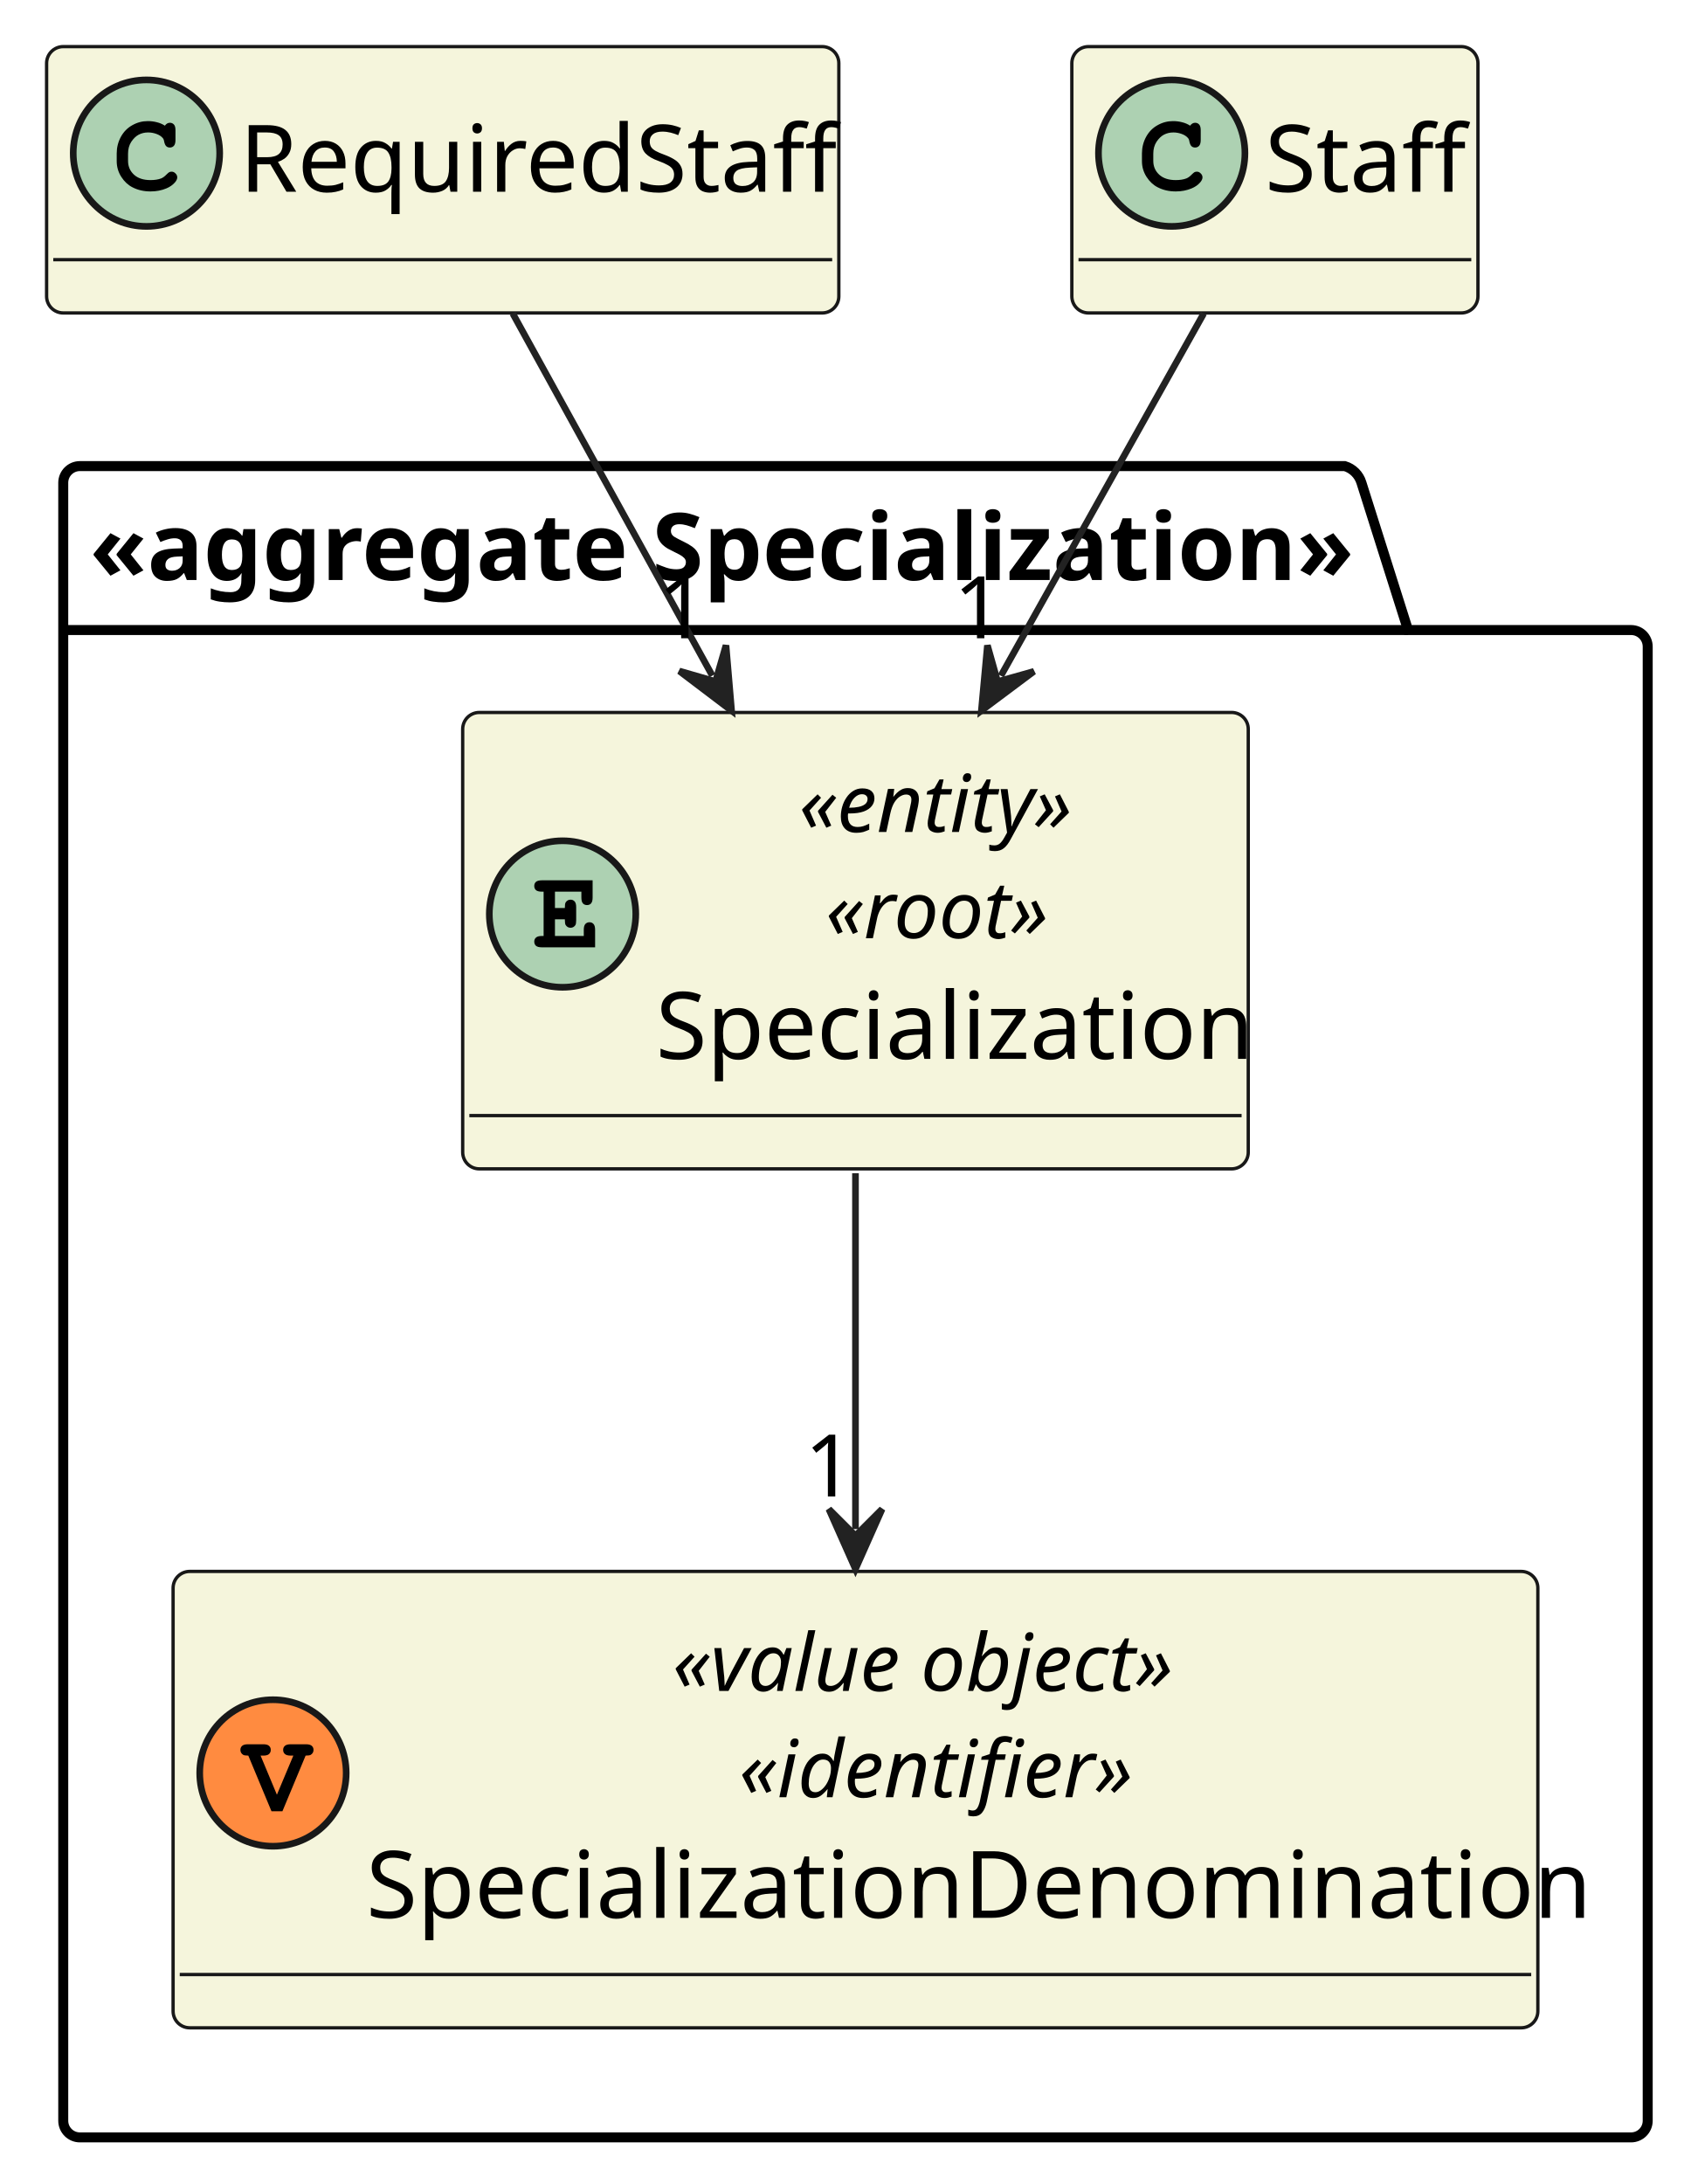
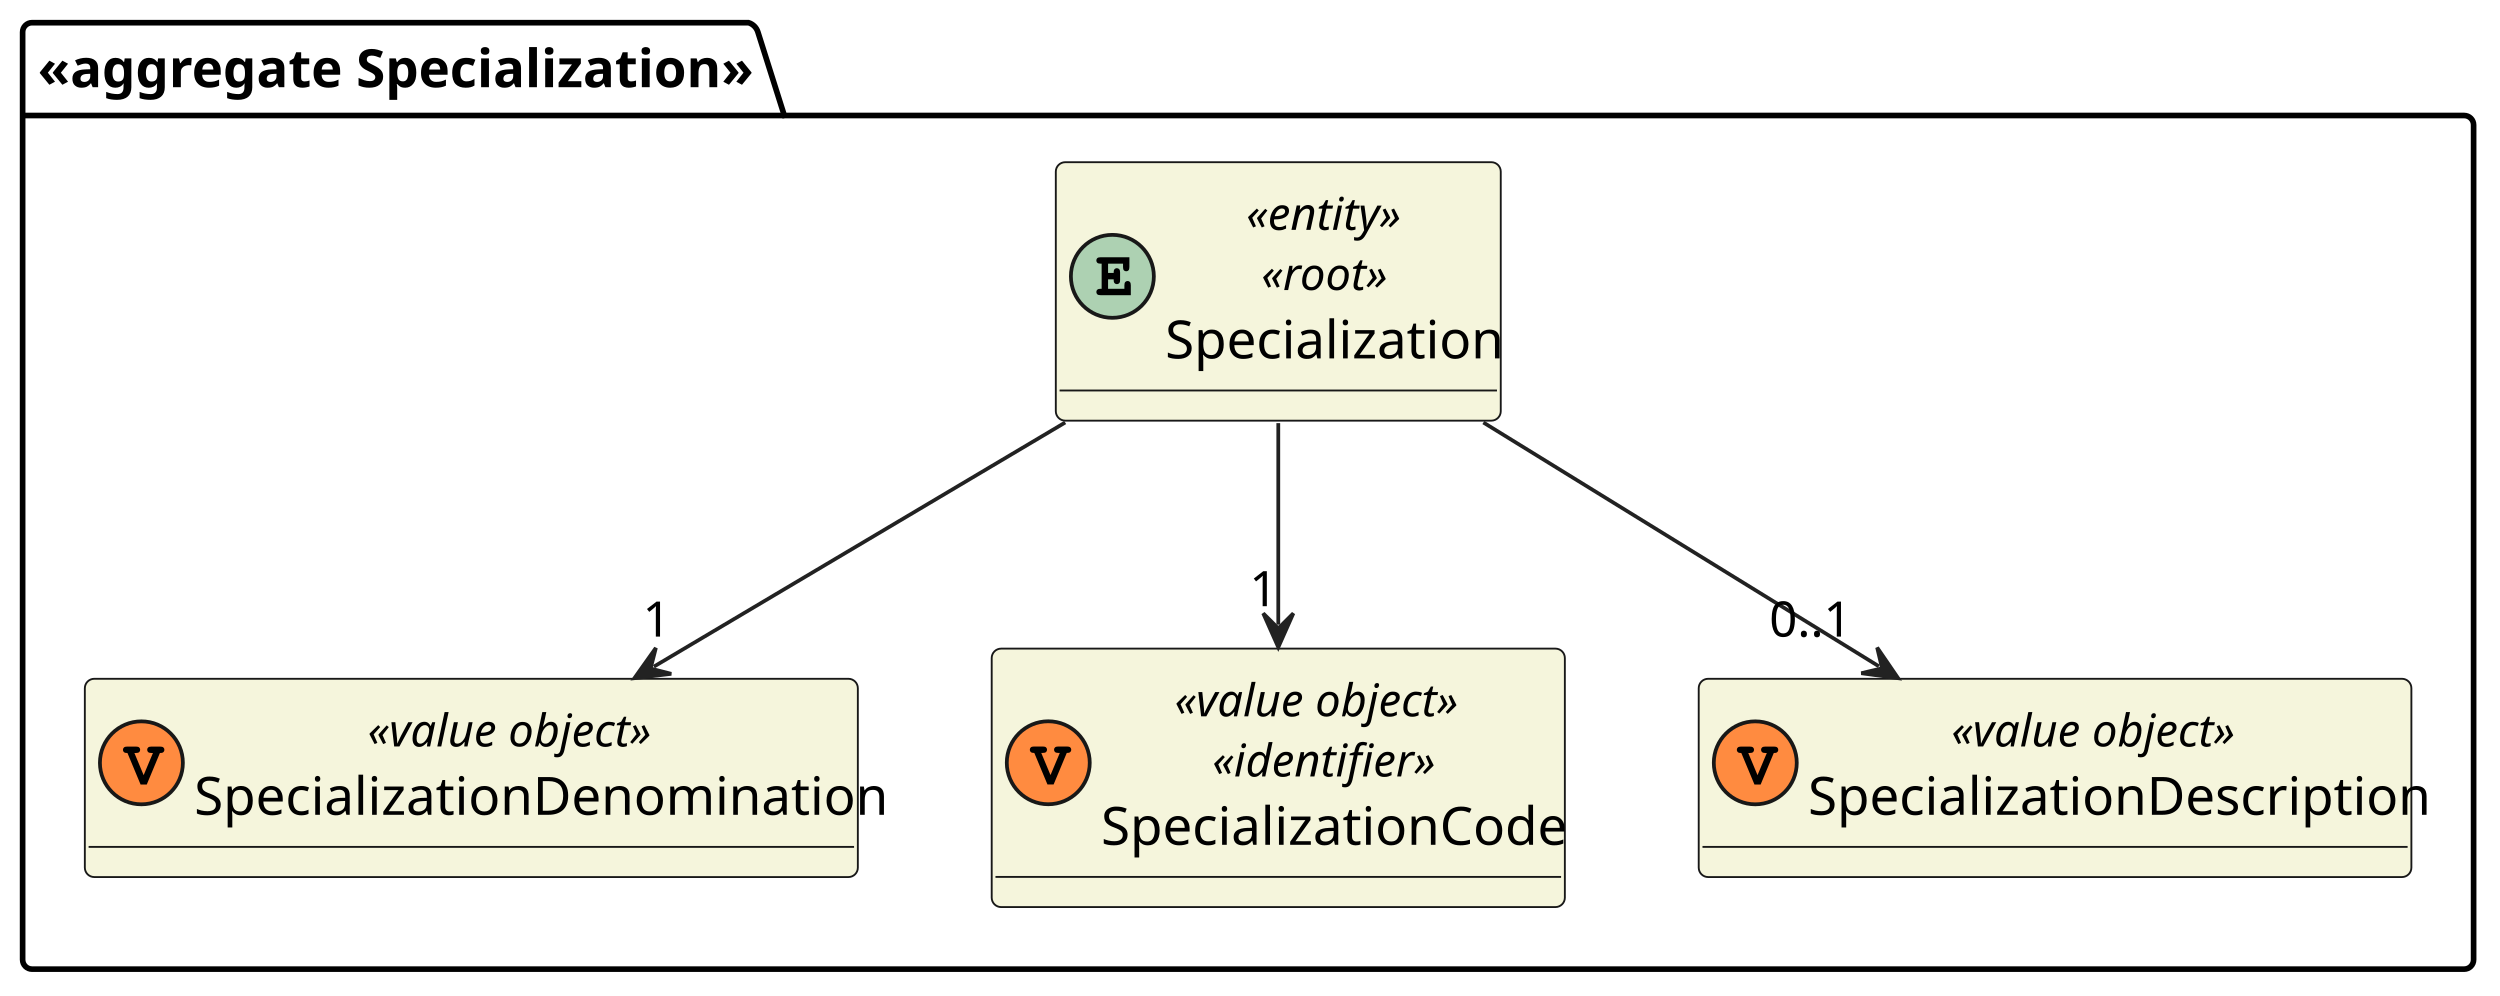
- <svg xmlns="http://www.w3.org/2000/svg" contentStyleType="text/css" height="328px" preserveAspectRatio="none" style="width:254px;height:328px;background:#FFFFFF;" version="1.1" viewBox="0 0 254 328" width="254px" zoomAndPan="magnify">
+ <svg xmlns="http://www.w3.org/2000/svg" contentStyleType="text/css" height="264px" preserveAspectRatio="none" style="width:663px;height:264px;background:#FFFFFF;" version="1.1" viewBox="0 0 663 264" width="663px" zoomAndPan="magnify">
  <defs />
  <g>
    <g id="cluster_&lt;&lt;aggregate Specialization&gt;&gt;">
-       <path d="M12,70 L202,70 A3.75,3.75 0 0 1 204.5,72.5 L211.5,94.621 L245,94.621 A2.5,2.5 0 0 1 247.5,97.121 L247.5,318.5 A2.5,2.5 0 0 1 245,321 L12,321 A2.5,2.5 0 0 1 9.5,318.5 L9.5,72.5 A2.5,2.5 0 0 1 12,70 " fill="none" style="stroke:#000000;stroke-width:1.5;" />
-       <line style="stroke:#000000;stroke-width:1.5;" x1="9.5" x2="211.5" y1="94.621" y2="94.621" />
-       <text fill="#000000" font-family="sans-serif" font-size="14" font-weight="bold" lengthAdjust="spacing" textLength="189" x="13.5" y="87.107">«aggregate Specialization»</text>
+       <path d="M8.5,6.014 L198.5,6.014 A3.75,3.75 0 0 1 201,8.514 L208,30.635 L653.5,30.635 A2.5,2.5 0 0 1 656,33.135 L656,254.514 A2.5,2.5 0 0 1 653.5,257.014 L8.5,257.014 A2.5,2.5 0 0 1 6,254.514 L6,8.514 A2.5,2.5 0 0 1 8.5,6.014 " fill="none" style="stroke:#000000;stroke-width:1.5;" />
+       <line style="stroke:#000000;stroke-width:1.5;" x1="6" x2="208" y1="30.635" y2="30.635" />
+       <text fill="#000000" font-family="sans-serif" font-size="14" font-weight="bold" lengthAdjust="spacing" textLength="189" x="10" y="23.121">«aggregate Specialization»</text>
    </g>
    <g id="elem_Specialization">
-       <rect codeLine="7" fill="#F5F5DC" height="68.543" id="Specialization" rx="2.5" ry="2.5" style="stroke:#181818;stroke-width:0.5;" width="118" x="69.5" y="107" />
-       <ellipse cx="84.5" cy="137.272" fill="#ADD1B2" rx="11" ry="11" style="stroke:#181818;stroke-width:1.0;" />
-       <path d="M83.359,138.068 L83.359,140.568 L87.688,140.568 L87.688,139.647 Q87.688,139.037 87.922,138.772 Q88.172,138.506 88.547,138.506 Q88.922,138.506 89.156,138.772 Q89.391,139.037 89.391,139.647 L89.391,142.272 L81.391,142.272 Q80.766,142.272 80.5,142.037 Q80.25,141.803 80.25,141.412 Q80.25,141.037 80.516,140.803 Q80.781,140.568 81.391,140.568 L81.656,140.568 L81.656,133.912 L81.391,133.912 Q80.766,133.912 80.5,133.678 Q80.25,133.443 80.25,133.053 Q80.25,132.678 80.5,132.443 Q80.766,132.209 81.391,132.209 L89.016,132.209 L89.016,134.803 Q89.016,135.412 88.781,135.678 Q88.562,135.928 88.172,135.928 Q87.797,135.928 87.562,135.678 Q87.328,135.412 87.328,134.803 L87.328,133.912 L83.359,133.912 L83.359,136.365 L84.844,136.365 Q84.844,135.709 84.969,135.522 Q85.234,135.115 85.703,135.115 Q86.078,135.115 86.312,135.381 Q86.547,135.631 86.547,136.24 L86.547,138.209 Q86.547,138.756 86.422,138.943 Q86.156,139.334 85.703,139.334 Q85.234,139.334 84.969,138.928 Q84.844,138.74 84.844,138.068 L83.359,138.068 Z " fill="#000000" />
-       <text fill="#000000" font-family="sans-serif" font-size="12" font-style="italic" lengthAdjust="spacing" textLength="43" x="120" y="124.949">«entity»</text>
-       <text fill="#000000" font-family="sans-serif" font-size="12" font-style="italic" lengthAdjust="spacing" textLength="35" x="124" y="140.91">«root»</text>
-       <text fill="#000000" font-family="sans-serif" font-size="14" lengthAdjust="spacing" textLength="86" x="98.5" y="159.029">Specialization</text>
-       <line style="stroke:#181818;stroke-width:0.5;" x1="70.5" x2="186.5" y1="167.543" y2="167.543" />
+       <rect codeLine="7" fill="#F5F5DC" height="68.543" id="Specialization" rx="2.5" ry="2.5" style="stroke:#181818;stroke-width:0.5;" width="118" x="280" y="43.014" />
+       <ellipse cx="295" cy="73.285" fill="#ADD1B2" rx="11" ry="11" style="stroke:#181818;stroke-width:1.0;" />
+       <path d="M293.859,74.082 L293.859,76.582 L298.188,76.582 L298.188,75.66 Q298.188,75.051 298.422,74.785 Q298.672,74.519 299.047,74.519 Q299.422,74.519 299.656,74.785 Q299.891,75.051 299.891,75.66 L299.891,78.285 L291.891,78.285 Q291.266,78.285 291,78.051 Q290.75,77.816 290.75,77.426 Q290.75,77.051 291.016,76.816 Q291.281,76.582 291.891,76.582 L292.156,76.582 L292.156,69.926 L291.891,69.926 Q291.266,69.926 291,69.691 Q290.75,69.457 290.75,69.066 Q290.75,68.691 291,68.457 Q291.266,68.223 291.891,68.223 L299.516,68.223 L299.516,70.816 Q299.516,71.426 299.281,71.691 Q299.062,71.941 298.672,71.941 Q298.297,71.941 298.062,71.691 Q297.828,71.426 297.828,70.816 L297.828,69.926 L293.859,69.926 L293.859,72.379 L295.344,72.379 Q295.344,71.723 295.469,71.535 Q295.734,71.129 296.203,71.129 Q296.578,71.129 296.812,71.394 Q297.047,71.644 297.047,72.254 L297.047,74.223 Q297.047,74.769 296.922,74.957 Q296.656,75.348 296.203,75.348 Q295.734,75.348 295.469,74.941 Q295.344,74.754 295.344,74.082 L293.859,74.082 Z " fill="#000000" />
+       <text fill="#000000" font-family="sans-serif" font-size="12" font-style="italic" lengthAdjust="spacing" textLength="43" x="330.5" y="60.963">«entity»</text>
+       <text fill="#000000" font-family="sans-serif" font-size="12" font-style="italic" lengthAdjust="spacing" textLength="35" x="334.5" y="76.924">«root»</text>
+       <text fill="#000000" font-family="sans-serif" font-size="14" lengthAdjust="spacing" textLength="86" x="309" y="95.043">Specialization</text>
+       <line style="stroke:#181818;stroke-width:0.5;" x1="281" x2="397" y1="103.557" y2="103.557" />
    </g>
    <g id="elem_SpecializationDenomination">
-       <rect codeLine="8" fill="#F5F5DC" height="68.543" id="SpecializationDenomination" rx="2.5" ry="2.5" style="stroke:#181818;stroke-width:0.5;" width="205" x="26" y="236" />
-       <ellipse cx="41" cy="266.272" fill="#FF8B40" rx="11" ry="11" style="stroke:#181818;stroke-width:1.0;" />
-       <path d="M41.594,269.537 L44.062,263.662 L43.672,263.662 Q43.062,263.662 42.797,263.428 Q42.531,263.193 42.531,262.803 Q42.531,262.428 42.797,262.193 Q43.062,261.959 43.672,261.959 L45.953,261.959 Q46.562,261.959 46.828,262.193 Q47.094,262.428 47.094,262.803 Q47.094,263.272 46.688,263.537 Q46.5,263.662 45.906,263.662 L42.422,272.022 L40.781,272.022 L37.297,263.662 Q36.703,263.662 36.516,263.537 Q36.109,263.272 36.109,262.803 Q36.109,262.428 36.375,262.193 Q36.641,261.959 37.25,261.959 L39.547,261.959 Q40.156,261.959 40.406,262.193 Q40.672,262.428 40.672,262.803 Q40.672,263.193 40.406,263.428 Q40.156,263.662 39.547,263.662 L39.141,263.662 L41.594,269.537 Z " fill="#000000" />
-       <text fill="#000000" font-family="sans-serif" font-size="12" font-style="italic" lengthAdjust="spacing" textLength="81" x="101" y="253.949">«value object»</text>
-       <text fill="#000000" font-family="sans-serif" font-size="12" font-style="italic" lengthAdjust="spacing" textLength="61" x="111" y="269.91">«identifier»</text>
-       <text fill="#000000" font-family="sans-serif" font-size="14" lengthAdjust="spacing" textLength="173" x="55" y="288.029">SpecializationDenomination</text>
-       <line style="stroke:#181818;stroke-width:0.5;" x1="27" x2="230" y1="296.543" y2="296.543" />
+       <rect codeLine="8" fill="#F5F5DC" height="52.582" id="SpecializationDenomination" rx="2.5" ry="2.5" style="stroke:#181818;stroke-width:0.5;" width="205" x="22.5" y="180.014" />
+       <ellipse cx="37.5" cy="202.305" fill="#FF8B40" rx="11" ry="11" style="stroke:#181818;stroke-width:1.0;" />
+       <path d="M38.094,205.57 L40.562,199.695 L40.172,199.695 Q39.562,199.695 39.297,199.461 Q39.031,199.227 39.031,198.836 Q39.031,198.461 39.297,198.227 Q39.562,197.992 40.172,197.992 L42.453,197.992 Q43.062,197.992 43.328,198.227 Q43.594,198.461 43.594,198.836 Q43.594,199.305 43.188,199.57 Q43,199.695 42.406,199.695 L38.922,208.055 L37.281,208.055 L33.797,199.695 Q33.203,199.695 33.016,199.57 Q32.609,199.305 32.609,198.836 Q32.609,198.461 32.875,198.227 Q33.141,197.992 33.75,197.992 L36.047,197.992 Q36.656,197.992 36.906,198.227 Q37.172,198.461 37.172,198.836 Q37.172,199.227 36.906,199.461 Q36.656,199.695 36.047,199.695 L35.641,199.695 L38.094,205.57 Z " fill="#000000" />
+       <text fill="#000000" font-family="sans-serif" font-size="12" font-style="italic" lengthAdjust="spacing" textLength="81" x="97.5" y="197.963">«value object»</text>
+       <text fill="#000000" font-family="sans-serif" font-size="14" lengthAdjust="spacing" textLength="173" x="51.5" y="216.082">SpecializationDenomination</text>
+       <line style="stroke:#181818;stroke-width:0.5;" x1="23.5" x2="226.5" y1="224.596" y2="224.596" />
    </g>
-     <g id="elem_RequiredStaff">
-       <rect fill="#F5F5DC" height="40" id="RequiredStaff" rx="2.5" ry="2.5" style="stroke:#181818;stroke-width:0.5;" width="119" x="7" y="7" />
-       <ellipse cx="22" cy="23" fill="#ADD1B2" rx="11" ry="11" style="stroke:#181818;stroke-width:1.0;" />
-       <path d="M24.766,18.875 Q24.922,18.656 25.109,18.547 Q25.297,18.438 25.516,18.438 Q25.891,18.438 26.125,18.703 Q26.359,18.953 26.359,19.562 L26.359,21.016 Q26.359,21.625 26.125,21.891 Q25.891,22.156 25.516,22.156 Q25.172,22.156 24.969,21.953 Q24.766,21.766 24.656,21.25 Q24.609,20.891 24.422,20.703 Q24.094,20.328 23.484,20.109 Q22.875,19.891 22.25,19.891 Q21.484,19.891 20.844,20.219 Q20.219,20.547 19.719,21.297 Q19.234,22.047 19.234,23.078 L19.234,24.172 Q19.234,25.406 20.125,26.234 Q21.016,27.047 22.609,27.047 Q23.547,27.047 24.203,26.797 Q24.594,26.641 25.016,26.203 Q25.281,25.938 25.422,25.859 Q25.578,25.781 25.781,25.781 Q26.109,25.781 26.359,26.047 Q26.625,26.297 26.625,26.641 Q26.625,26.984 26.281,27.391 Q25.781,27.969 24.984,28.297 Q23.906,28.75 22.609,28.75 Q21.094,28.75 19.891,28.125 Q18.906,27.625 18.219,26.562 Q17.531,25.484 17.531,24.203 L17.531,23.047 Q17.531,21.719 18.141,20.578 Q18.766,19.422 19.859,18.812 Q20.953,18.188 22.188,18.188 Q22.922,18.188 23.562,18.359 Q24.219,18.516 24.766,18.875 Z " fill="#000000" />
-       <text fill="#000000" font-family="sans-serif" font-size="14" lengthAdjust="spacing" textLength="87" x="36" y="28.797">RequiredStaff</text>
-       <line style="stroke:#181818;stroke-width:0.5;" x1="8" x2="125" y1="39" y2="39" />
+     <g id="elem_SpecializationCode">
+       <rect codeLine="9" fill="#F5F5DC" height="68.543" id="SpecializationCode" rx="2.5" ry="2.5" style="stroke:#181818;stroke-width:0.5;" width="152" x="263" y="172.014" />
+       <ellipse cx="278" cy="202.285" fill="#FF8B40" rx="11" ry="11" style="stroke:#181818;stroke-width:1.0;" />
+       <path d="M278.594,205.551 L281.062,199.676 L280.672,199.676 Q280.062,199.676 279.797,199.441 Q279.531,199.207 279.531,198.816 Q279.531,198.441 279.797,198.207 Q280.062,197.973 280.672,197.973 L282.953,197.973 Q283.562,197.973 283.828,198.207 Q284.094,198.441 284.094,198.816 Q284.094,199.285 283.688,199.551 Q283.5,199.676 282.906,199.676 L279.422,208.035 L277.781,208.035 L274.297,199.676 Q273.703,199.676 273.516,199.551 Q273.109,199.285 273.109,198.816 Q273.109,198.441 273.375,198.207 Q273.641,197.973 274.25,197.973 L276.547,197.973 Q277.156,197.973 277.406,198.207 Q277.672,198.441 277.672,198.816 Q277.672,199.207 277.406,199.441 Q277.156,199.676 276.547,199.676 L276.141,199.676 L278.594,205.551 Z " fill="#000000" />
+       <text fill="#000000" font-family="sans-serif" font-size="12" font-style="italic" lengthAdjust="spacing" textLength="81" x="311.5" y="189.963">«value object»</text>
+       <text fill="#000000" font-family="sans-serif" font-size="12" font-style="italic" lengthAdjust="spacing" textLength="61" x="321.5" y="205.924">«identifier»</text>
+       <text fill="#000000" font-family="sans-serif" font-size="14" lengthAdjust="spacing" textLength="120" x="292" y="224.043">SpecializationCode</text>
+       <line style="stroke:#181818;stroke-width:0.5;" x1="264" x2="414" y1="232.557" y2="232.557" />
    </g>
-     <g id="elem_Staff">
-       <rect fill="#F5F5DC" height="40" id="Staff" rx="2.5" ry="2.5" style="stroke:#181818;stroke-width:0.5;" width="61" x="161" y="7" />
-       <ellipse cx="176" cy="23" fill="#ADD1B2" rx="11" ry="11" style="stroke:#181818;stroke-width:1.0;" />
-       <path d="M178.766,18.875 Q178.922,18.656 179.109,18.547 Q179.297,18.438 179.516,18.438 Q179.891,18.438 180.125,18.703 Q180.359,18.953 180.359,19.562 L180.359,21.016 Q180.359,21.625 180.125,21.891 Q179.891,22.156 179.516,22.156 Q179.172,22.156 178.969,21.953 Q178.766,21.766 178.656,21.25 Q178.609,20.891 178.422,20.703 Q178.094,20.328 177.484,20.109 Q176.875,19.891 176.25,19.891 Q175.484,19.891 174.844,20.219 Q174.219,20.547 173.719,21.297 Q173.234,22.047 173.234,23.078 L173.234,24.172 Q173.234,25.406 174.125,26.234 Q175.016,27.047 176.609,27.047 Q177.547,27.047 178.203,26.797 Q178.594,26.641 179.016,26.203 Q179.281,25.938 179.422,25.859 Q179.578,25.781 179.781,25.781 Q180.109,25.781 180.359,26.047 Q180.625,26.297 180.625,26.641 Q180.625,26.984 180.281,27.391 Q179.781,27.969 178.984,28.297 Q177.906,28.75 176.609,28.75 Q175.094,28.75 173.891,28.125 Q172.906,27.625 172.219,26.562 Q171.531,25.484 171.531,24.203 L171.531,23.047 Q171.531,21.719 172.141,20.578 Q172.766,19.422 173.859,18.812 Q174.953,18.188 176.188,18.188 Q176.922,18.188 177.562,18.359 Q178.219,18.516 178.766,18.875 Z " fill="#000000" />
-       <text fill="#000000" font-family="sans-serif" font-size="14" lengthAdjust="spacing" textLength="29" x="190" y="28.797">Staff</text>
-       <line style="stroke:#181818;stroke-width:0.5;" x1="162" x2="221" y1="39" y2="39" />
-     </g>
-     <g id="link_RequiredStaff_Specialization">
-       <path codeLine="11" d="M77.02,47.08 C86,63.38 96.245,81.965 106.995,101.475 " fill="none" id="RequiredStaff-to-Specialization" style="stroke:#222222;stroke-width:1.0;" />
-       <polygon fill="#222222" points="109.89,106.73,109.05,96.917,107.477,102.351,102.043,100.778,109.89,106.73" style="stroke:#222222;stroke-width:1.0;" />
-       <text fill="#000000" font-family="sans-serif" font-size="13" lengthAdjust="spacing" textLength="7" x="98.814" y="95.849">1</text>
-     </g>
-     <g id="link_Staff_Specialization">
-       <path codeLine="13" d="M180.81,47.08 C171.69,63.38 161.273,81.986 150.343,101.496 " fill="none" id="Staff-to-Specialization" style="stroke:#222222;stroke-width:1.0;" />
-       <polygon fill="#222222" points="147.41,106.73,155.298,100.833,149.854,102.368,148.319,96.923,147.41,106.73" style="stroke:#222222;stroke-width:1.0;" />
-       <text fill="#000000" font-family="sans-serif" font-size="13" lengthAdjust="spacing" textLength="7" x="143.251" y="95.849">1</text>
+     <g id="elem_SpecializationDescription">
+       <rect codeLine="10" fill="#F5F5DC" height="52.582" id="SpecializationDescription" rx="2.5" ry="2.5" style="stroke:#181818;stroke-width:0.5;" width="189" x="450.5" y="180.014" />
+       <ellipse cx="465.5" cy="202.305" fill="#FF8B40" rx="11" ry="11" style="stroke:#181818;stroke-width:1.0;" />
+       <path d="M466.094,205.57 L468.562,199.695 L468.172,199.695 Q467.562,199.695 467.297,199.461 Q467.031,199.227 467.031,198.836 Q467.031,198.461 467.297,198.227 Q467.562,197.992 468.172,197.992 L470.453,197.992 Q471.062,197.992 471.328,198.227 Q471.594,198.461 471.594,198.836 Q471.594,199.305 471.188,199.57 Q471,199.695 470.406,199.695 L466.922,208.055 L465.281,208.055 L461.797,199.695 Q461.203,199.695 461.016,199.57 Q460.609,199.305 460.609,198.836 Q460.609,198.461 460.875,198.227 Q461.141,197.992 461.75,197.992 L464.047,197.992 Q464.656,197.992 464.906,198.227 Q465.172,198.461 465.172,198.836 Q465.172,199.227 464.906,199.461 Q464.656,199.695 464.047,199.695 L463.641,199.695 L466.094,205.57 Z " fill="#000000" />
+       <text fill="#000000" font-family="sans-serif" font-size="12" font-style="italic" lengthAdjust="spacing" textLength="81" x="517.5" y="197.963">«value object»</text>
+       <text fill="#000000" font-family="sans-serif" font-size="14" lengthAdjust="spacing" textLength="157" x="479.5" y="216.082">SpecializationDescription</text>
+       <line style="stroke:#181818;stroke-width:0.5;" x1="451.5" x2="638.5" y1="224.596" y2="224.596" />
    </g>
    <g id="link_Specialization_SpecializationDenomination">
-       <path codeLine="15" d="M128.5,176.2 C128.5,194.57 128.5,211.25 128.5,229.64 " fill="none" id="Specialization-to-SpecializationDenomination" style="stroke:#222222;stroke-width:1.0;" />
-       <polygon fill="#222222" points="128.5,235.64,132.5,226.64,128.5,230.64,124.5,226.64,128.5,235.64" style="stroke:#222222;stroke-width:1.0;" />
-       <text fill="#000000" font-family="sans-serif" font-size="13" lengthAdjust="spacing" textLength="7" x="120.855" y="224.743">1</text>
+       <path codeLine="13" d="M282.49,112.044 C246.71,133.284 206.299,157.261 173.399,176.791 " fill="none" id="Specialization-to-SpecializationDenomination" style="stroke:#222222;stroke-width:1.0;" />
+       <polygon fill="#222222" points="168.24,179.854,178.021,178.699,172.54,177.301,173.937,171.82,168.24,179.854" style="stroke:#222222;stroke-width:1.0;" />
+       <text fill="#000000" font-family="sans-serif" font-size="13" lengthAdjust="spacing" textLength="7" x="170.43" y="168.833">1</text>
+     </g>
+     <g id="link_Specialization_SpecializationCode">
+       <path codeLine="14" d="M339,112.214 C339,130.584 339,147.264 339,165.654 " fill="none" id="Specialization-to-SpecializationCode" style="stroke:#222222;stroke-width:1.0;" />
+       <polygon fill="#222222" points="339,171.654,343,162.654,339,166.654,335,162.654,339,171.654" style="stroke:#222222;stroke-width:1.0;" />
+       <text fill="#000000" font-family="sans-serif" font-size="13" lengthAdjust="spacing" textLength="7" x="331.355" y="160.756">1</text>
+     </g>
+     <g id="link_Specialization_SpecializationDescription">
+       <path codeLine="15" d="M393.39,112.044 C427.84,133.284 466.603,157.174 498.273,176.704 " fill="none" id="Specialization-to-SpecializationDescription" style="stroke:#222222;stroke-width:1.0;" />
+       <polygon fill="#222222" points="503.38,179.854,497.819,171.725,499.124,177.229,493.62,178.534,503.38,179.854" style="stroke:#222222;stroke-width:1.0;" />
+       <text fill="#000000" font-family="sans-serif" font-size="13" lengthAdjust="spacing" textLength="22" x="469.212" y="168.833">0..1</text>
    </g>
  </g>
</svg>
